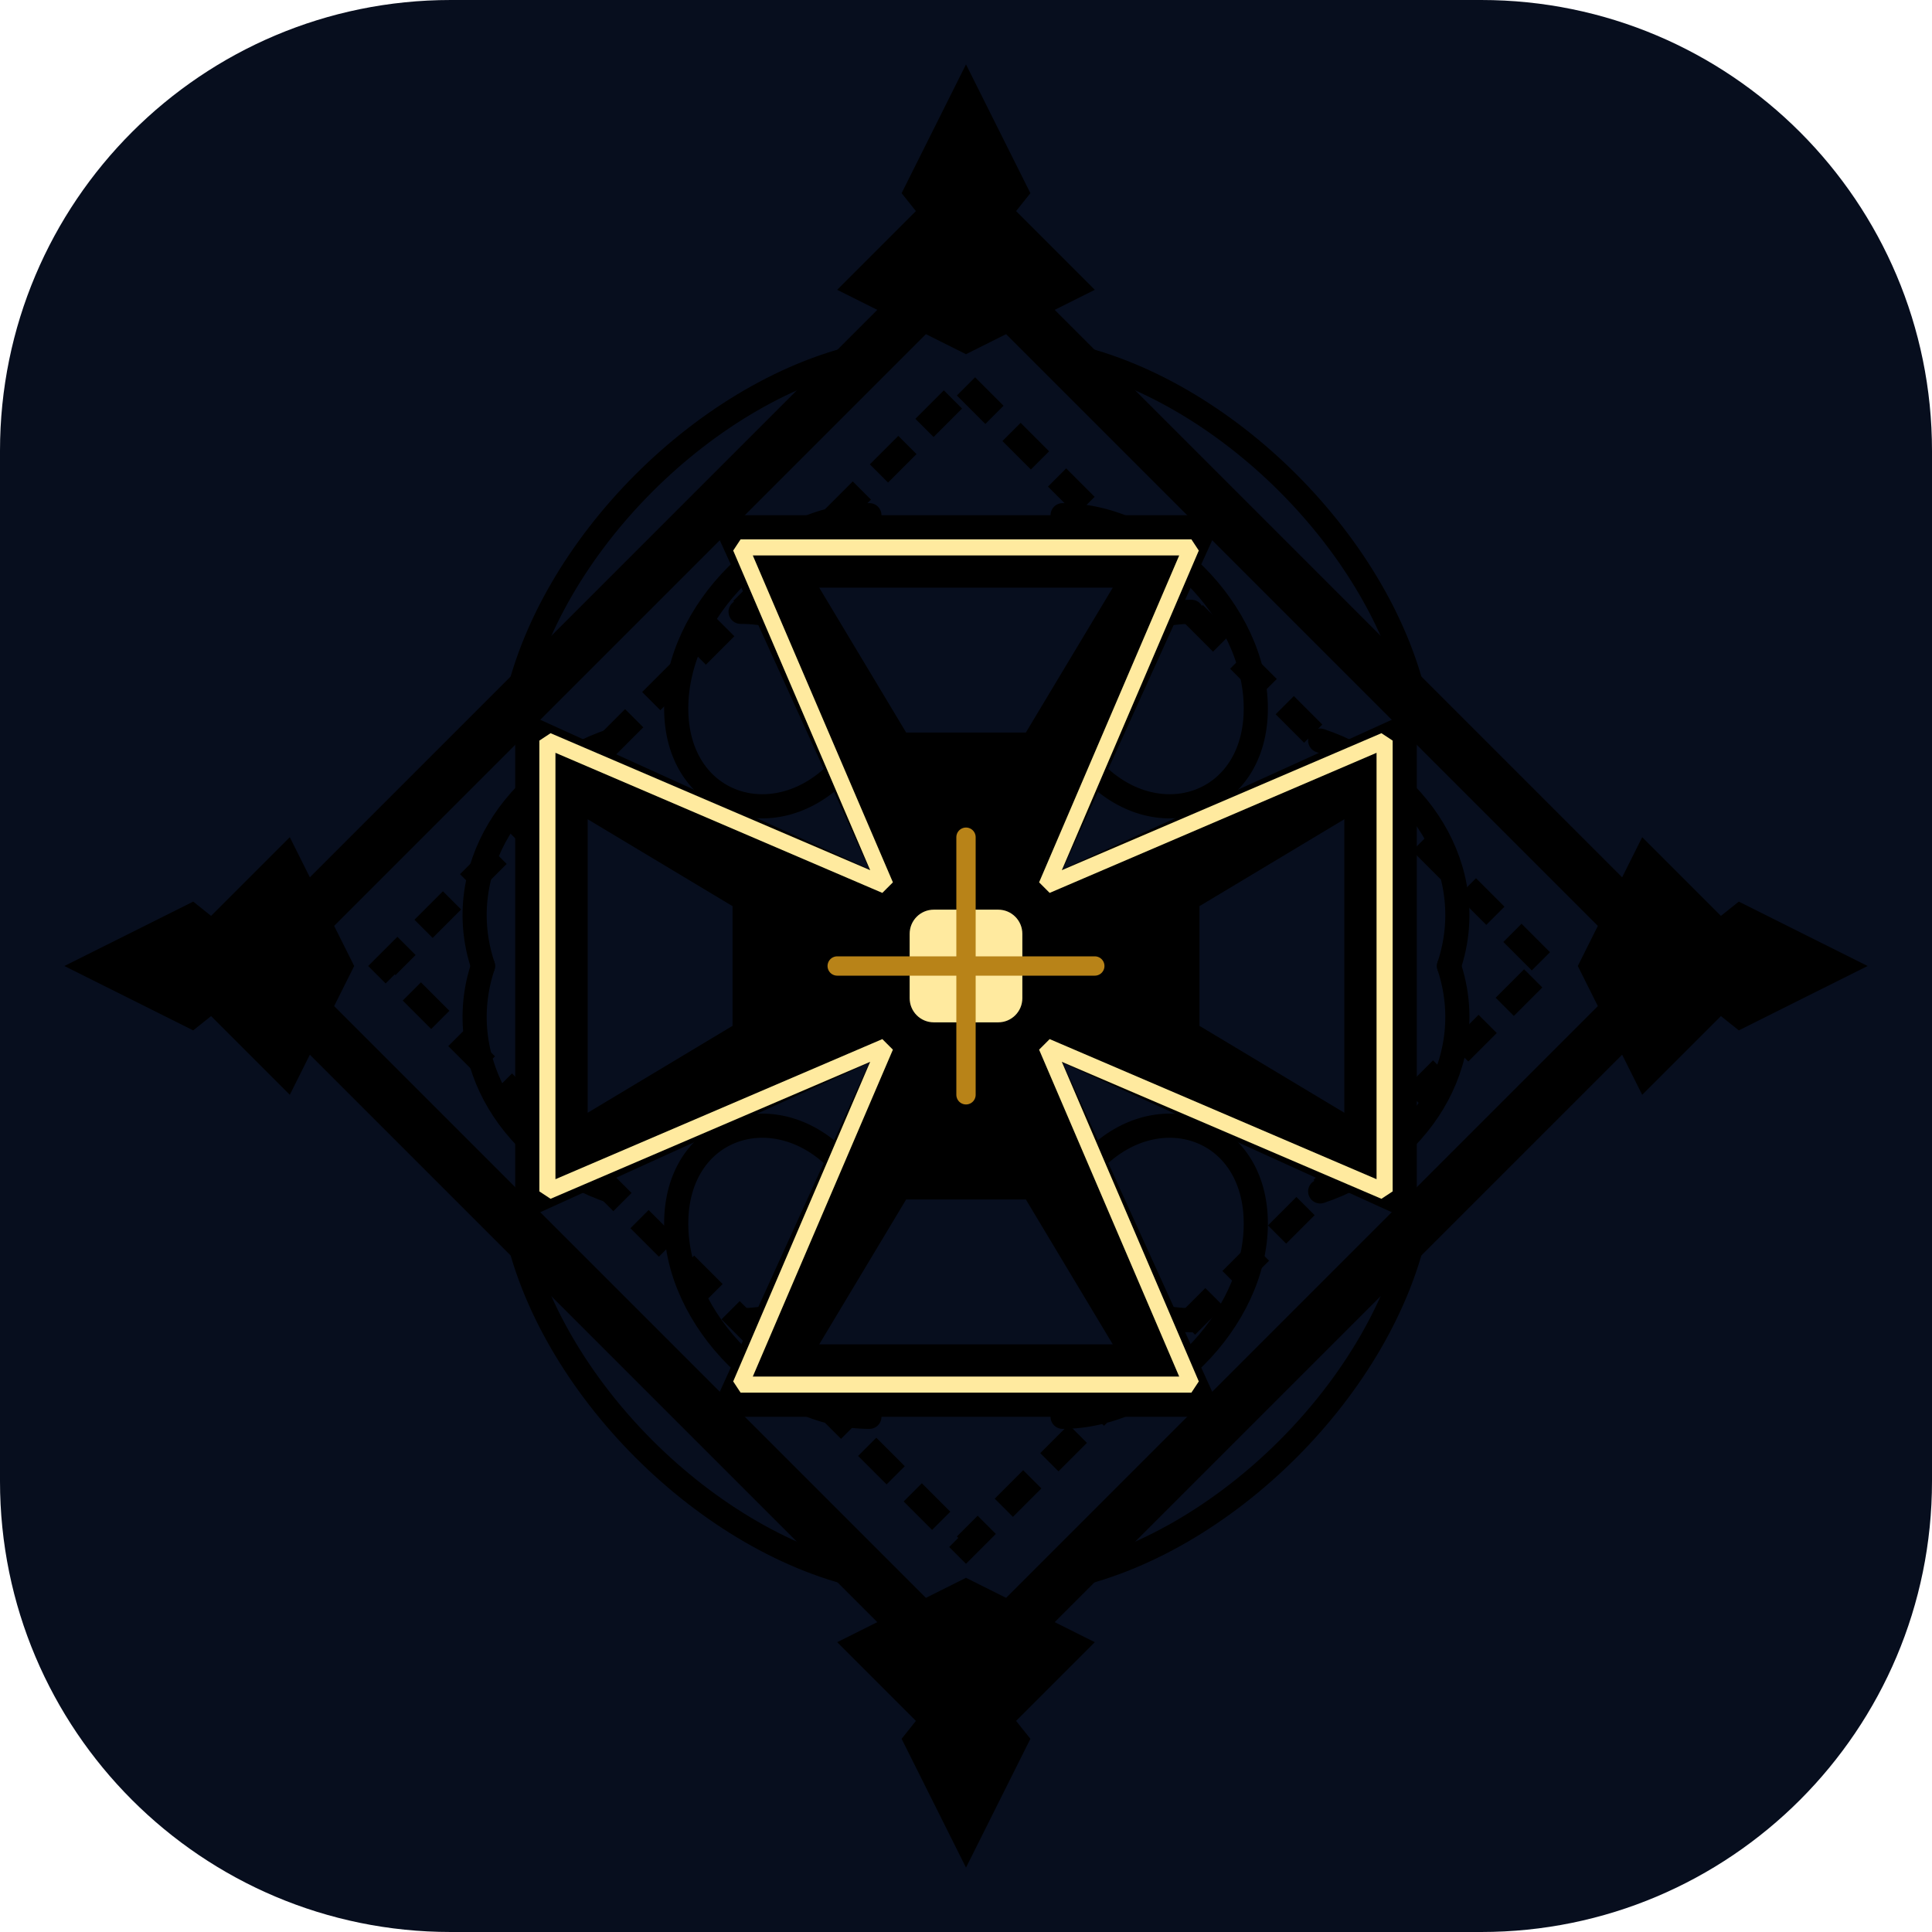
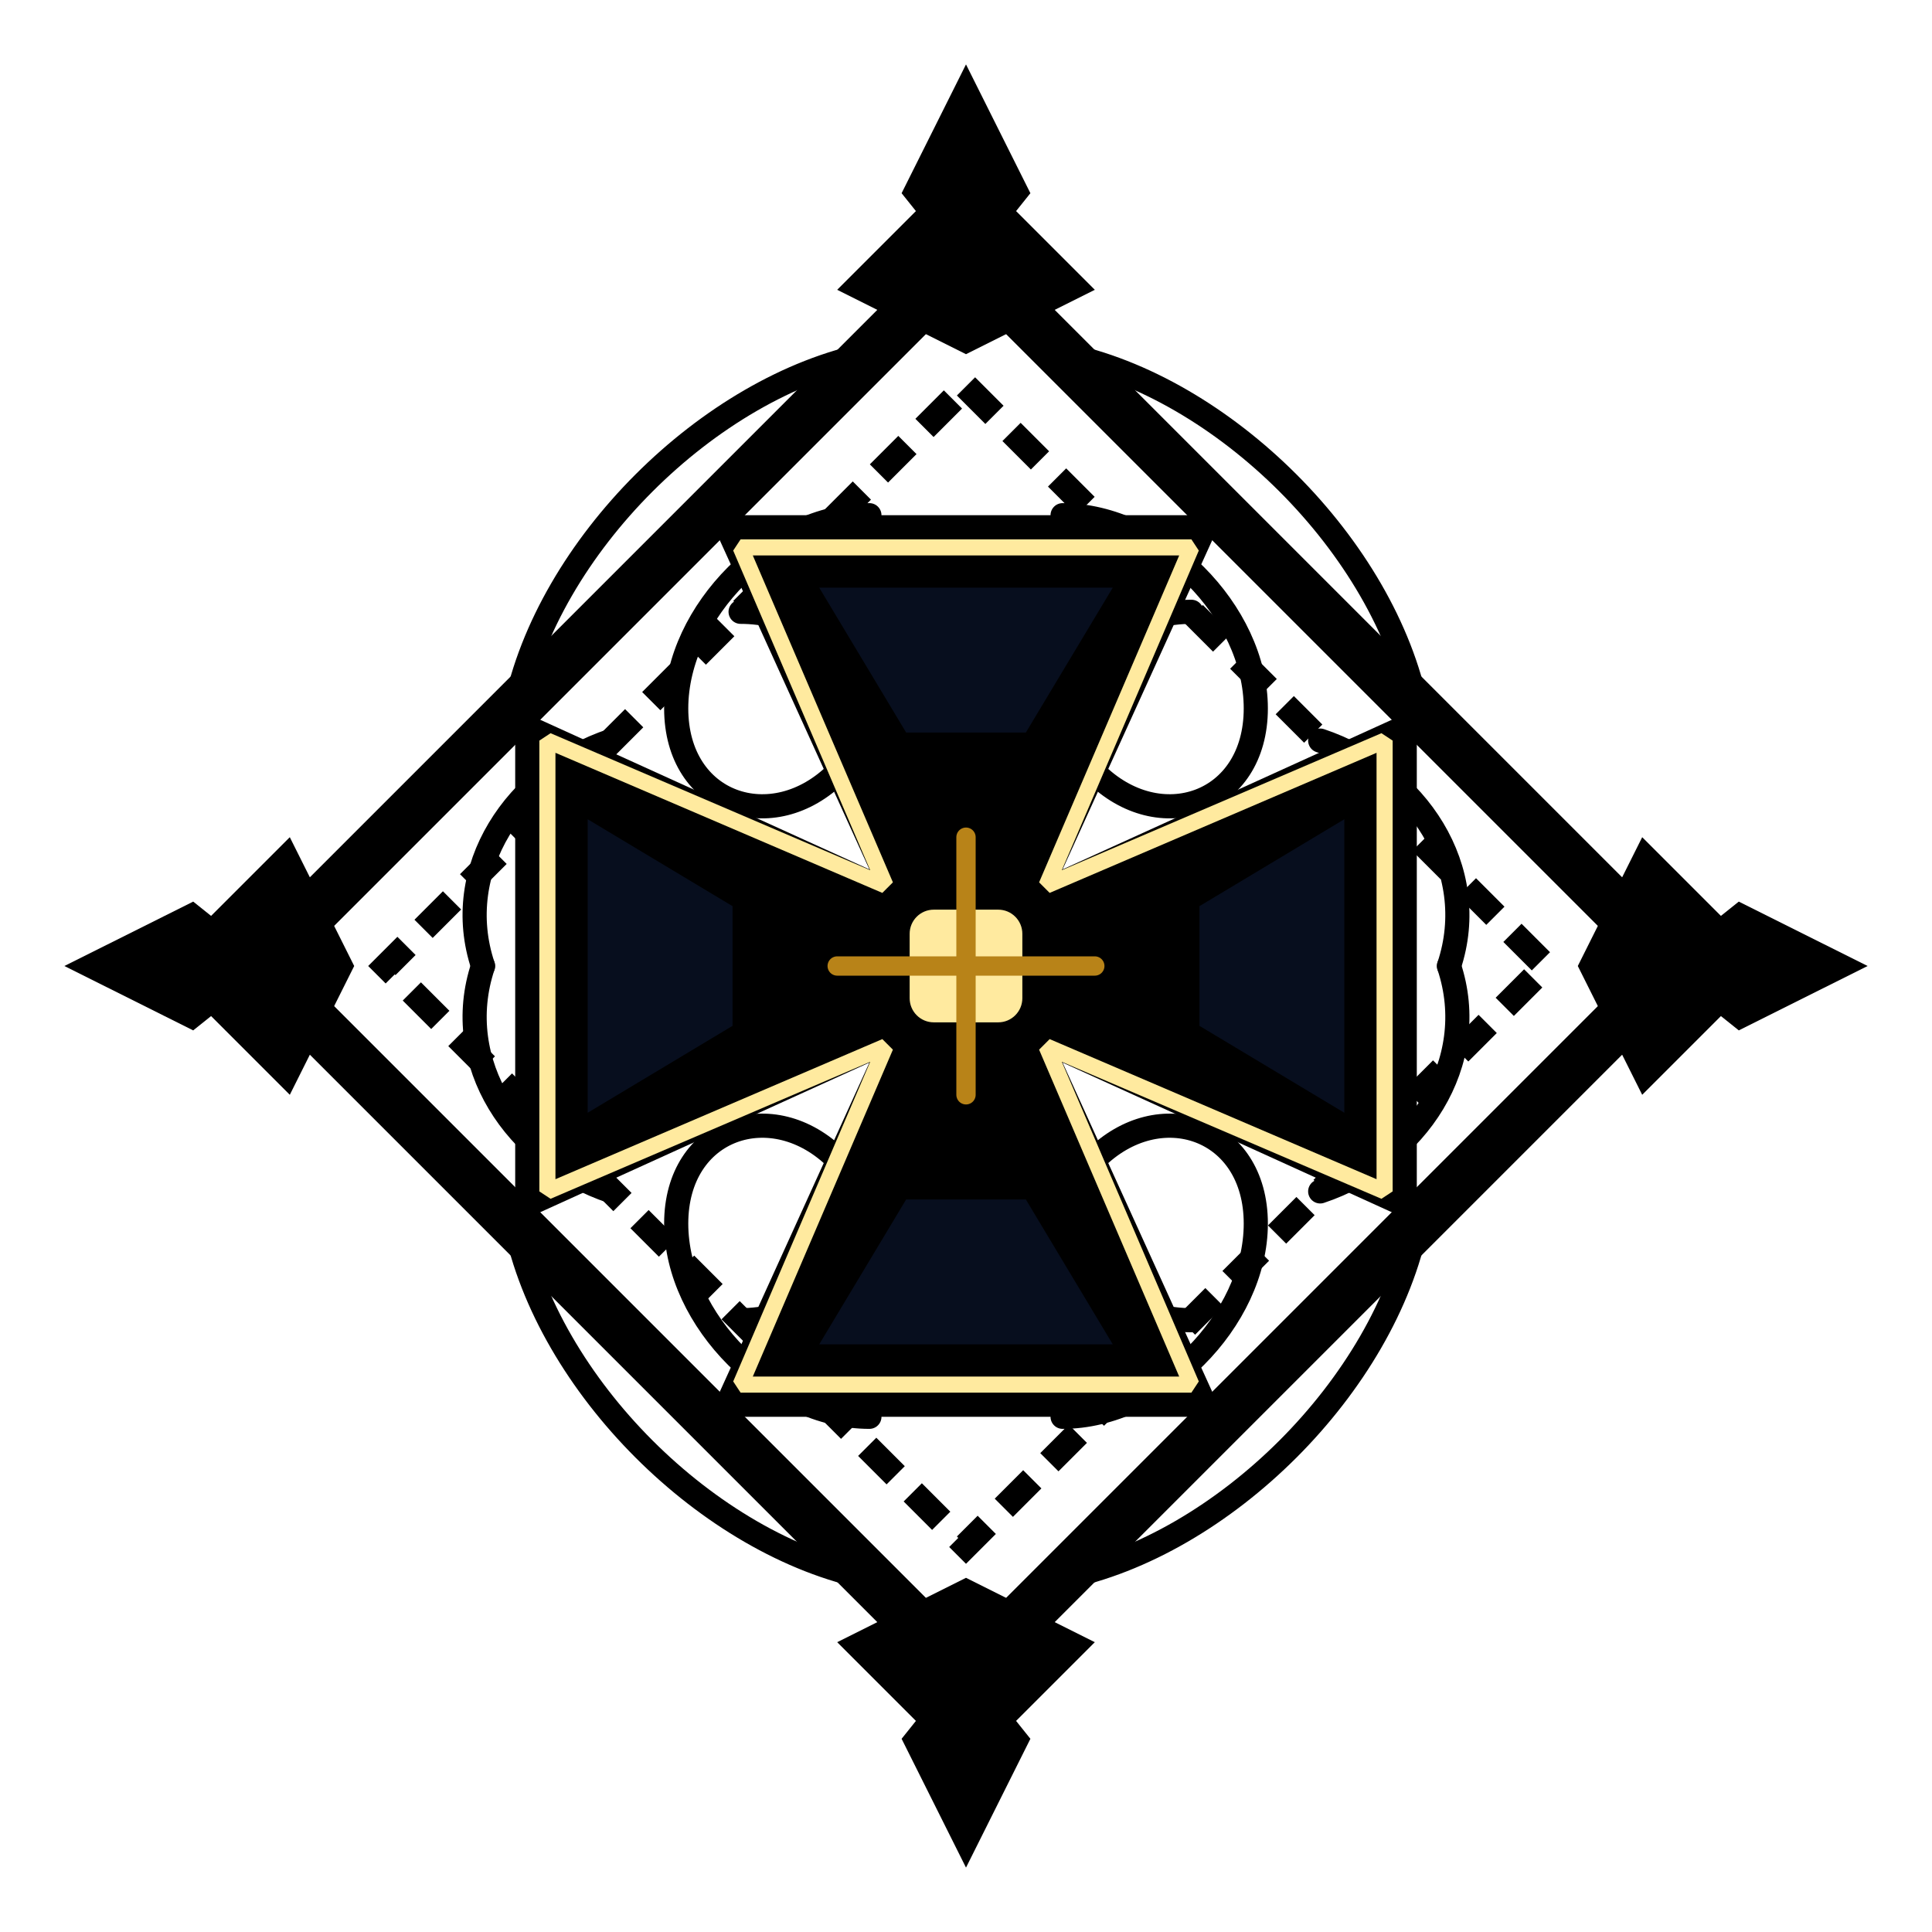
<svg xmlns="http://www.w3.org/2000/svg" width="128" height="128" viewBox="0 0 120 120" fill="none">
  <defs>
    <linearGradient id="ethiopianGoldGrad" x1="15%" y1="0%" x2="85%" y2="100%">
      <stop offset="0%" stopColor="#ffea9f" />
      <stop offset="25%" stopColor="#e5a93c" />
      <stop offset="50%" stopColor="#f5cf6d" />
      <stop offset="75%" stopColor="#b88318" />
      <stop offset="100%" stopColor="#ffd875" />
    </linearGradient>
    <linearGradient id="ethiopianBronzeGrad" x1="0%" y1="0%" x2="100%" y2="100%">
      <stop offset="0%" stopColor="#8c5e07" />
      <stop offset="50%" stopColor="#c69214" />
      <stop offset="100%" stopColor="#6e4600" />
    </linearGradient>
  </defs>
-   <rect width="120" height="120" rx="28" fill="#070e1e" />
  <path d="M60 4 L64 12 L60 17 L56 12 Z M60 10 L68 18 L60 22 L52 18 Z" fill="url(#ethiopianGoldGrad)" />
  <path d="M60 116 L64 108 L60 103 L56 108 Z M60 110 L68 102 L60 98 L52 102 Z" fill="url(#ethiopianGoldGrad)" />
  <path d="M4 60 L12 56 L17 60 L12 64 Z M10 60 L18 52 L22 60 L18 68 Z" fill="url(#ethiopianGoldGrad)" />
  <path d="M116 60 L108 56 L103 60 L108 64 Z M110 60 L102 52 L98 60 L102 68 Z" fill="url(#ethiopianGoldGrad)" />
  <path d="M60 16 L104 60 L60 104 L16 60 Z" stroke="url(#ethiopianGoldGrad)" stroke-width="3.2" fill="none" stroke-linejoin="round" />
  <path d="M60 24 L96 60 L60 96 L24 60 Z" stroke="url(#ethiopianGoldGrad)" stroke-width="1.6" stroke-dasharray="2.5 1.5" fill="none" />
  <path d="M66 32 C72 32 78 38 78 44 C78 50 72 52 68 48 C64 44 68 38 74 38 M82 46 C88 48 92 54 90 60 M66 22 C76 24 86 34 88 44" stroke="url(#ethiopianGoldGrad)" stroke-width="1.5" stroke-linecap="round" fill="none" />
  <path d="M54 32 C48 32 42 38 42 44 C42 50 48 52 52 48 C56 44 52 38 46 38 M38 46 C32 48 28 54 30 60 M54 22 C44 24 34 34 32 44" stroke="url(#ethiopianGoldGrad)" stroke-width="1.5" stroke-linecap="round" fill="none" />
  <path d="M66 88 C72 88 78 82 78 76 C78 70 72 68 68 72 C64 76 68 82 74 82 M82 74 C88 72 92 66 90 60 M66 98 C76 96 86 86 88 76" stroke="url(#ethiopianGoldGrad)" stroke-width="1.5" stroke-linecap="round" fill="none" />
  <path d="M54 88 C48 88 42 82 42 76 C42 70 48 68 52 72 C56 76 52 82 46 82 M38 74 C32 72 28 66 30 60 M54 98 C44 96 34 86 32 76" stroke="url(#ethiopianGoldGrad)" stroke-width="1.5" stroke-linecap="round" fill="none" />
  <path d="M54 54 L44 32 L76 32 L66 54 L88 44 L88 76 L66 66 L76 88 L44 88 L54 66 L32 76 L32 44 Z" fill="url(#ethiopianBronzeGrad)" />
  <path d="M55 55 L46 34 L74 34 L65 55 L86 46 L86 74 L65 65 L74 86 L46 86 L55 65 L34 74 L34 46 Z" fill="url(#ethiopianGoldGrad)" stroke="#ffea9f" stroke-width="1" stroke-linejoin="bevel" />
  <path d="M56 46 L50 36 L70 36 L64 46 Z" fill="#070e1e" stroke="url(#ethiopianGoldGrad)" stroke-width="1" />
  <path d="M56 74 L50 84 L70 84 L64 74 Z" fill="#070e1e" stroke="url(#ethiopianGoldGrad)" stroke-width="1" />
  <path d="M46 56 L36 50 L36 70 L46 64 Z" fill="#070e1e" stroke="url(#ethiopianGoldGrad)" stroke-width="1" />
  <path d="M74 56 L84 50 L84 70 L74 64 Z" fill="#070e1e" stroke="url(#ethiopianGoldGrad)" stroke-width="1" />
  <rect x="56" y="56" width="8" height="8" rx="2" fill="#ffea9f" stroke="url(#ethiopianBronzeGrad)" stroke-width="1" />
  <path d="M60 52 L60 68 M52 60 L68 60" stroke="#b88318" stroke-width="1.2" stroke-linecap="round" />
</svg>
